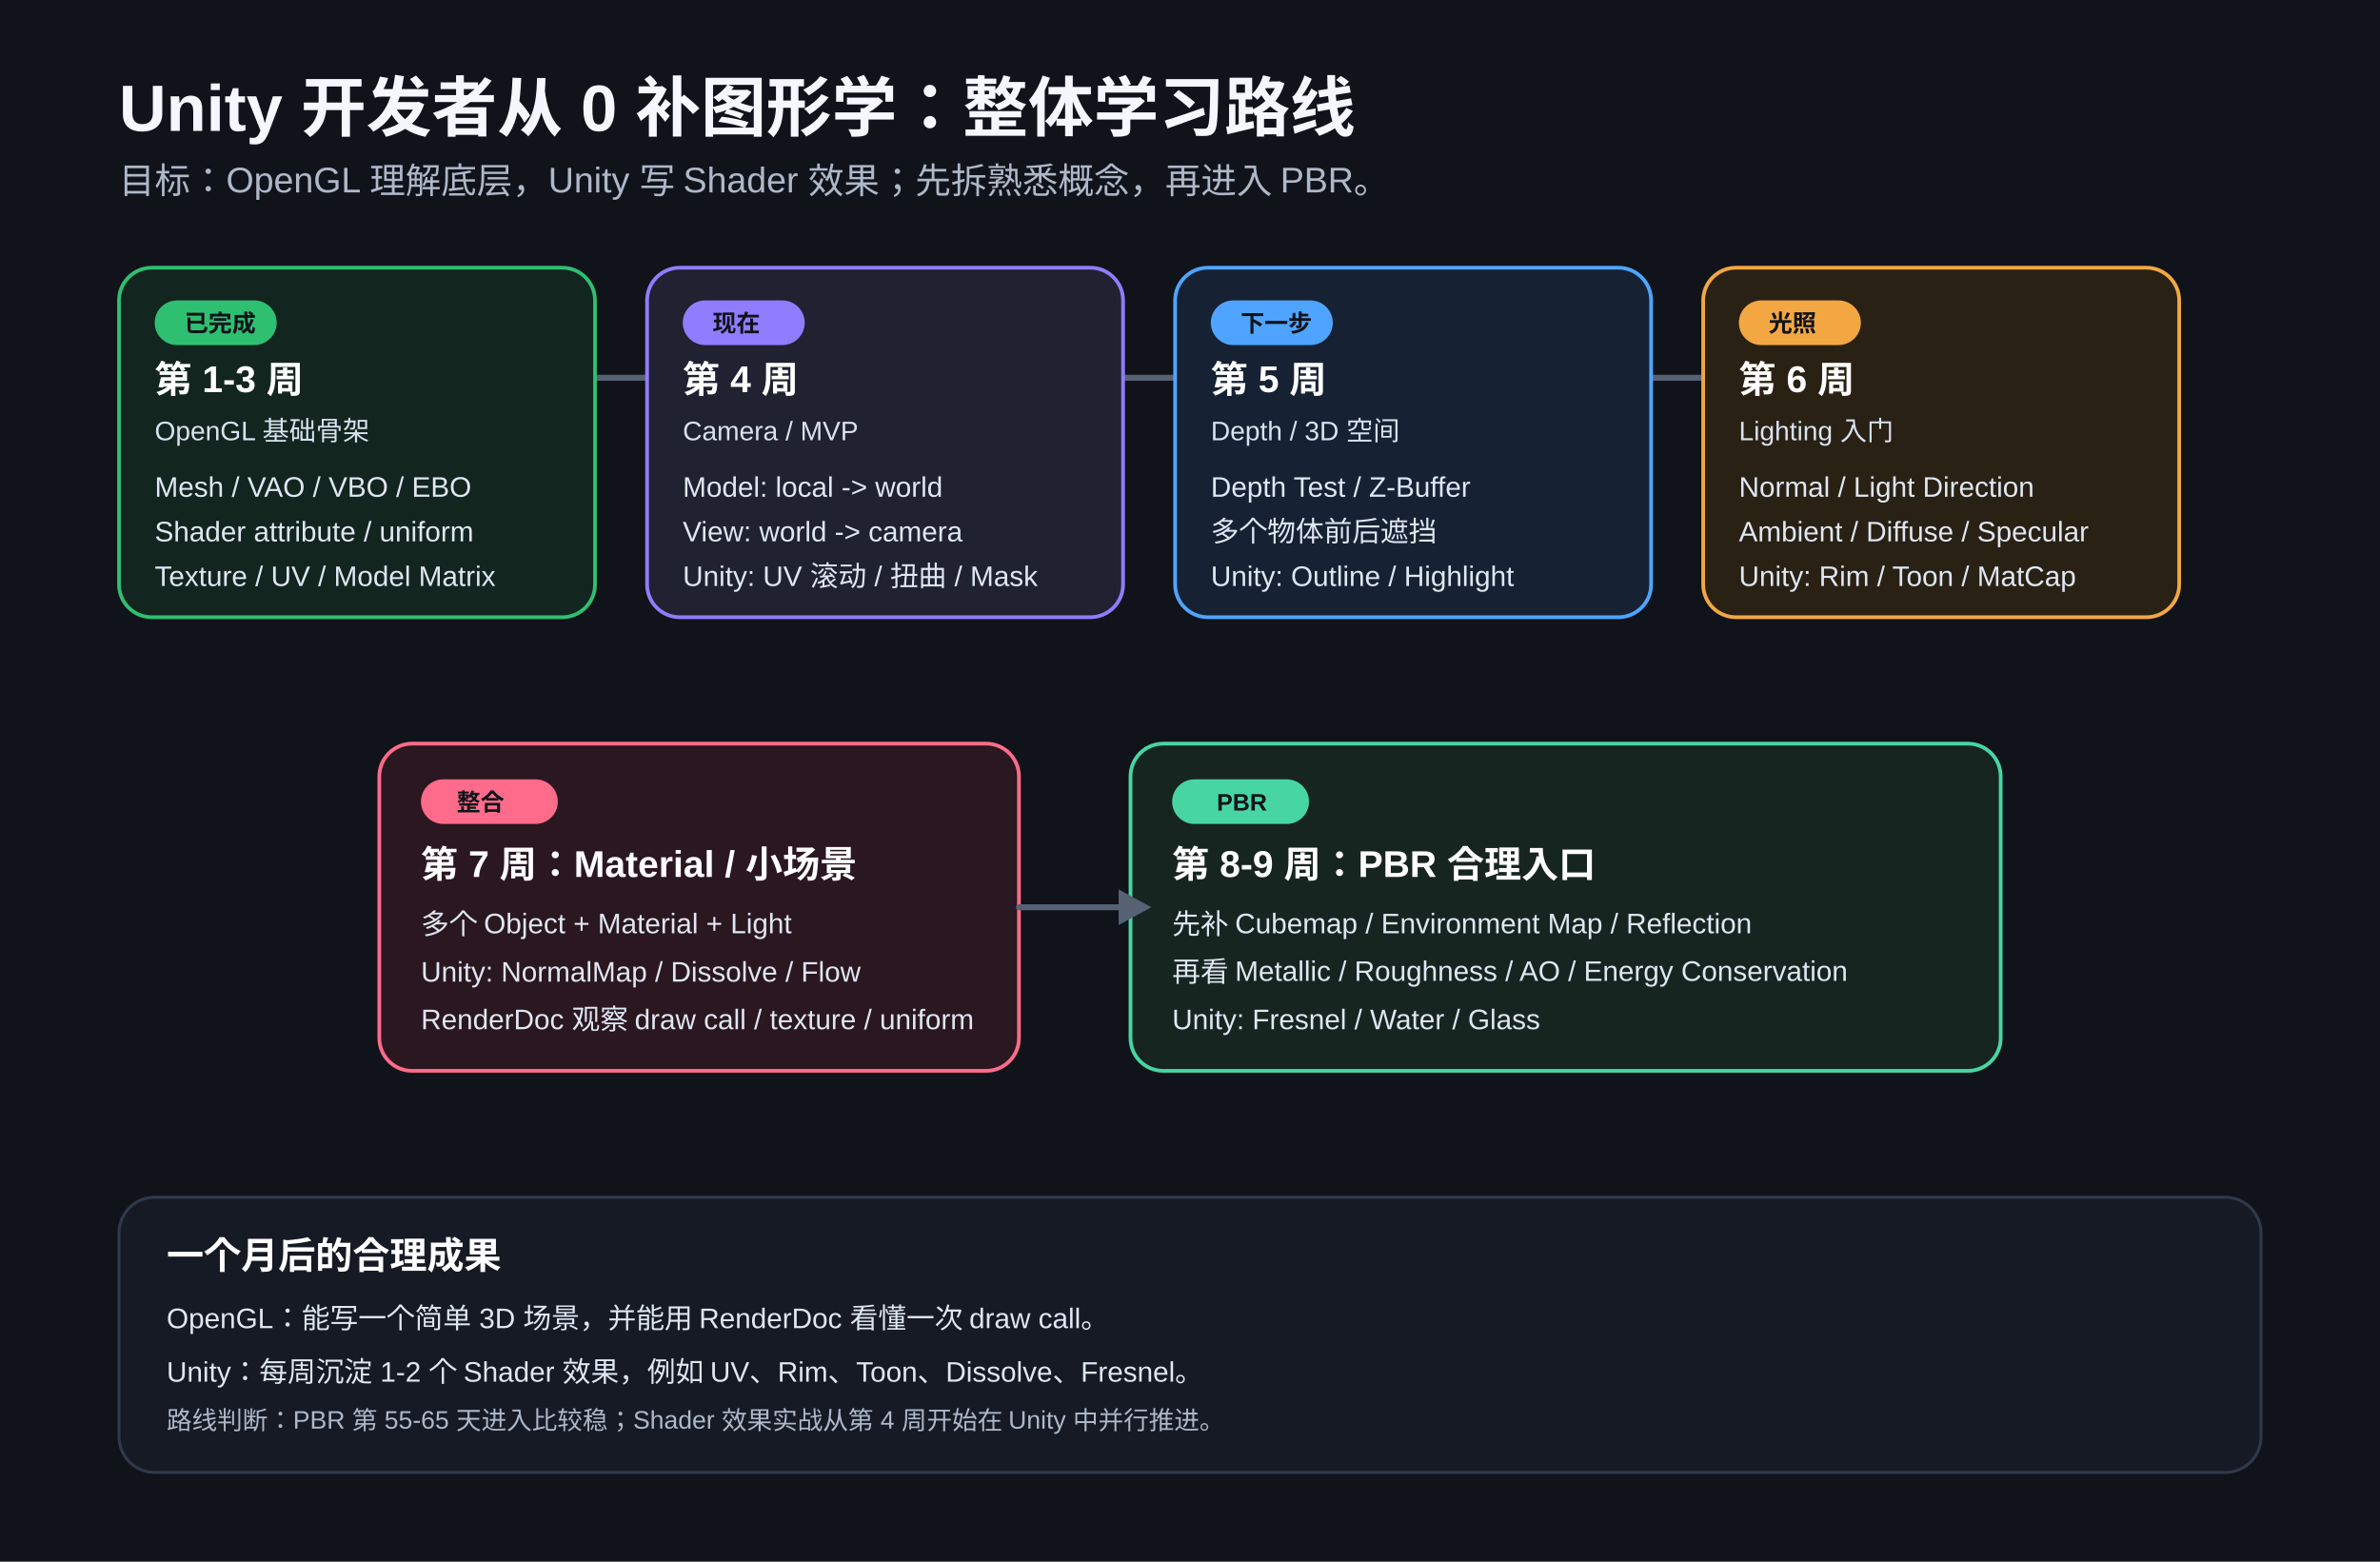
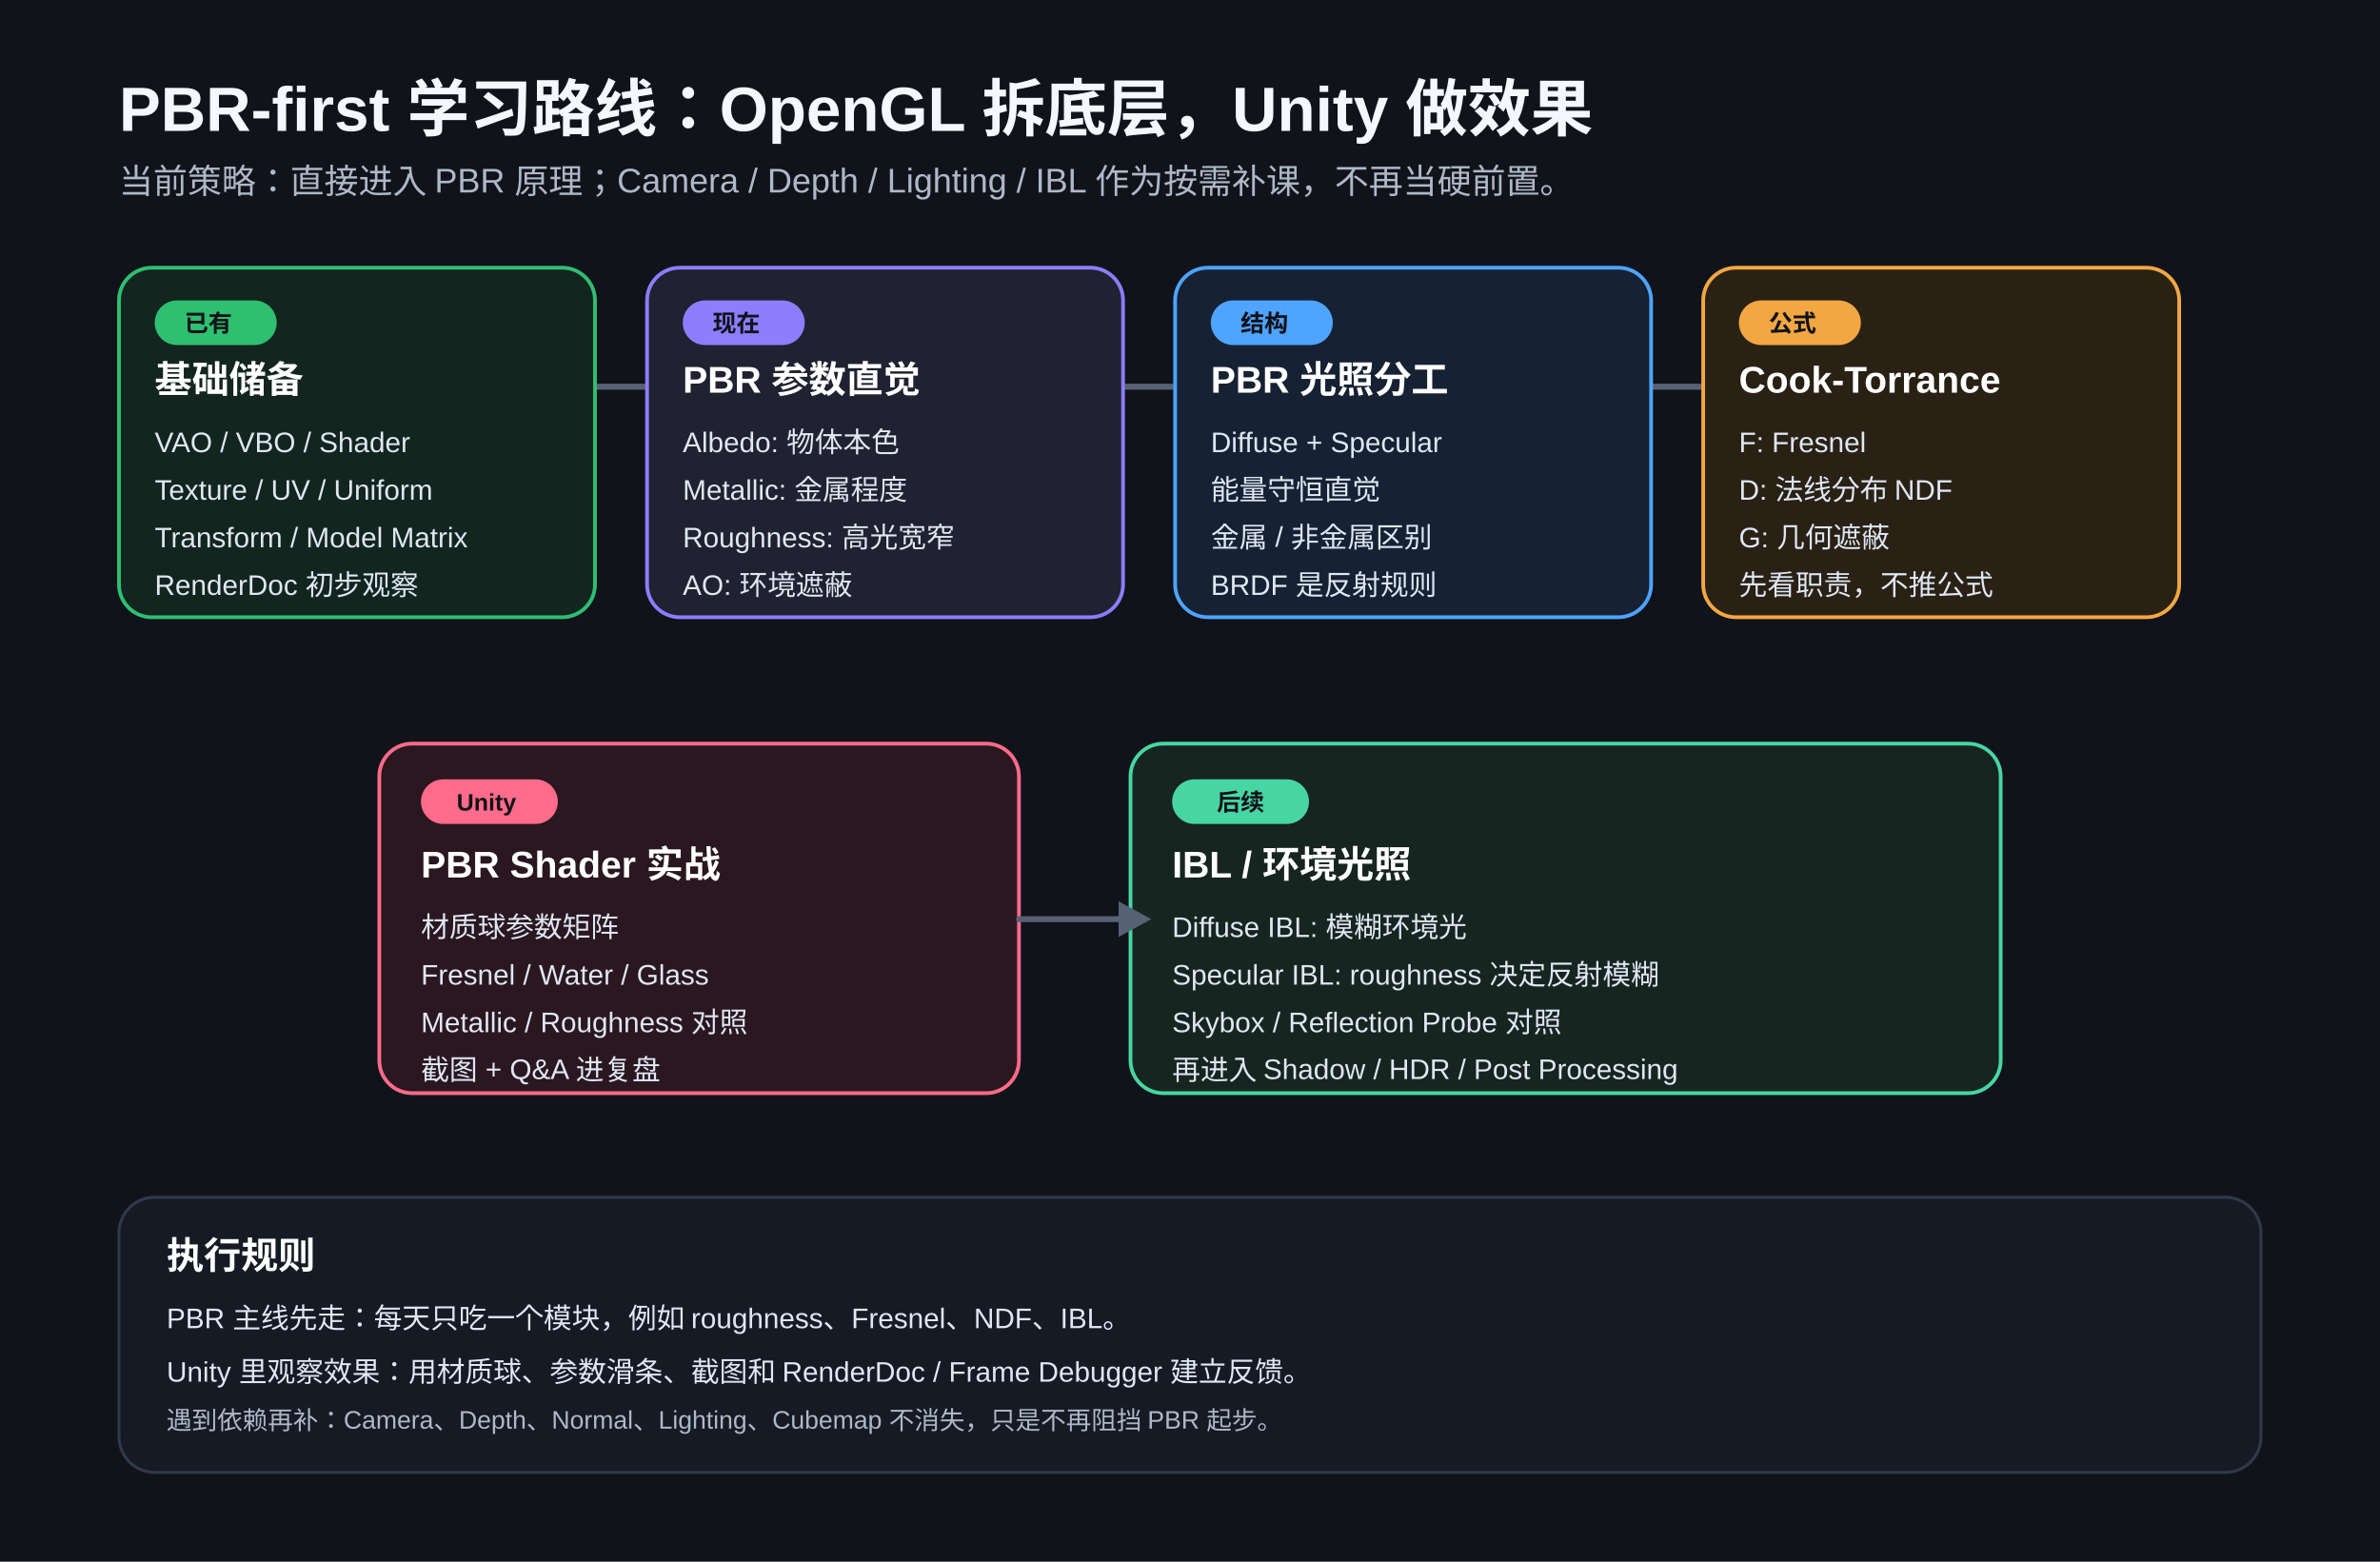
<svg xmlns="http://www.w3.org/2000/svg" width="1600" height="1050" viewBox="0 0 1600 1050">
  <defs>
    <style>
      .bg { fill: #10131a; }
-       .title { fill: #f4f7fb; font: 700 44px "PingFang SC", "Microsoft YaHei", Arial, sans-serif; }
-       .subtitle { fill: #aeb8c8; font: 24px "PingFang SC", "Microsoft YaHei", Arial, sans-serif; }
-       .week-title { fill: #ffffff; font: 700 25px "PingFang SC", "Microsoft YaHei", Arial, sans-serif; }
-       .week-range { fill: #d9e3f0; font: 18px "PingFang SC", "Microsoft YaHei", Arial, sans-serif; }
+       .title { fill: #f4f7fb; font: 700 42px "PingFang SC", "Microsoft YaHei", Arial, sans-serif; }
+       .subtitle { fill: #aeb8c8; font: 23px "PingFang SC", "Microsoft YaHei", Arial, sans-serif; }
+       .cardTitle { fill: #ffffff; font: 700 25px "PingFang SC", "Microsoft YaHei", Arial, sans-serif; }
      .body { fill: #dfe7f3; font: 19px "PingFang SC", "Microsoft YaHei", Arial, sans-serif; }
      .small { fill: #aeb8c8; font: 17px "PingFang SC", "Microsoft YaHei", Arial, sans-serif; }
      .tag { fill: #10131a; font: 700 16px "PingFang SC", "Microsoft YaHei", Arial, sans-serif; }
      .line { stroke: #566174; stroke-width: 4; stroke-linecap: round; }
      .arrow { fill: #566174; }
      .card { stroke-width: 2.5; rx: 22; }
-       .done { fill: #13251f; stroke: #2fbf71; }
+       .base { fill: #13251f; stroke: #2fbf71; }
      .now { fill: #202131; stroke: #8f7cff; }
-       .next1 { fill: #162233; stroke: #4ea4ff; }
-       .next2 { fill: #2a2115; stroke: #f3a742; }
-       .next3 { fill: #2a1720; stroke: #ff6b8a; }
-       .pbr { fill: #172521; stroke: #47d6a3; }
-       .chipDone { fill: #2fbf71; }
+       .pbr1 { fill: #162233; stroke: #4ea4ff; }
+       .pbr2 { fill: #2a2115; stroke: #f3a742; }
+       .unity { fill: #2a1720; stroke: #ff6b8a; }
+       .future { fill: #172521; stroke: #47d6a3; }
+       .chipBase { fill: #2fbf71; }
      .chipNow { fill: #8f7cff; }
-       .chipNext { fill: #4ea4ff; }
-       .chipLight { fill: #f3a742; }
-       .chipMat { fill: #ff6b8a; }
-       .chipPbr { fill: #47d6a3; }
+       .chipPbr1 { fill: #4ea4ff; }
+       .chipPbr2 { fill: #f3a742; }
+       .chipUnity { fill: #ff6b8a; }
+       .chipFuture { fill: #47d6a3; }
    </style>
  </defs>
  <rect class="bg" width="1600" height="1050" />
-   <text x="80" y="88" class="title">Unity 开发者从 0 补图形学：整体学习路线</text>
-   <text x="80" y="130" class="subtitle">目标：OpenGL 理解底层，Unity 写 Shader 效果；先拆熟悉概念，再进入 PBR。</text>
-   <line x1="165" y1="254" x2="1435" y2="254" class="line" />
-   <polygon points="1448,254 1426,242 1426,266" class="arrow" />
+   <text x="80" y="88" class="title">PBR-first 学习路线：OpenGL 拆底层，Unity 做效果</text>
+   <text x="80" y="130" class="subtitle">当前策略：直接进入 PBR 原理；Camera / Depth / Lighting / IBL 作为按需补课，不再当硬前置。</text>
+   <line x1="165" y1="260" x2="1435" y2="260" class="line" />
+   <polygon points="1448,260 1426,248 1426,272" class="arrow" />
  <g transform="translate(80,180)">
-     <rect class="card done" x="0" y="0" width="320" height="235" />
-     <rect class="chipDone" x="24" y="22" width="82" height="30" rx="15" />
-     <text x="44" y="43" class="tag">已完成</text>
-     <text x="24" y="84" class="week-title">第 1-3 周</text>
-     <text x="24" y="116" class="week-range">OpenGL 基础骨架</text>
-     <text x="24" y="154" class="body">Mesh / VAO / VBO / EBO</text>
-     <text x="24" y="184" class="body">Shader attribute / uniform</text>
-     <text x="24" y="214" class="body">Texture / UV / Model Matrix</text>
+     <rect class="card base" x="0" y="0" width="320" height="235" />
+     <rect class="chipBase" x="24" y="22" width="82" height="30" rx="15" />
+     <text x="44" y="43" class="tag">已有</text>
+     <text x="24" y="84" class="cardTitle">基础储备</text>
+     <text x="24" y="124" class="body">VAO / VBO / Shader</text>
+     <text x="24" y="156" class="body">Texture / UV / Uniform</text>
+     <text x="24" y="188" class="body">Transform / Model Matrix</text>
+     <text x="24" y="220" class="body">RenderDoc 初步观察</text>
  </g>
  <g transform="translate(435,180)">
    <rect class="card now" x="0" y="0" width="320" height="235" />
    <rect class="chipNow" x="24" y="22" width="82" height="30" rx="15" />
    <text x="44" y="43" class="tag">现在</text>
-     <text x="24" y="84" class="week-title">第 4 周</text>
-     <text x="24" y="116" class="week-range">Camera / MVP</text>
-     <text x="24" y="154" class="body">Model: local -&gt; world</text>
-     <text x="24" y="184" class="body">View: world -&gt; camera</text>
-     <text x="24" y="214" class="body">Unity: UV 滚动 / 扭曲 / Mask</text>
+     <text x="24" y="84" class="cardTitle">PBR 参数直觉</text>
+     <text x="24" y="124" class="body">Albedo: 物体本色</text>
+     <text x="24" y="156" class="body">Metallic: 金属程度</text>
+     <text x="24" y="188" class="body">Roughness: 高光宽窄</text>
+     <text x="24" y="220" class="body">AO: 环境遮蔽</text>
  </g>
  <g transform="translate(790,180)">
-     <rect class="card next1" x="0" y="0" width="320" height="235" />
-     <rect class="chipNext" x="24" y="22" width="82" height="30" rx="15" />
-     <text x="44" y="43" class="tag">下一步</text>
-     <text x="24" y="84" class="week-title">第 5 周</text>
-     <text x="24" y="116" class="week-range">Depth / 3D 空间</text>
-     <text x="24" y="154" class="body">Depth Test / Z-Buffer</text>
-     <text x="24" y="184" class="body">多个物体前后遮挡</text>
-     <text x="24" y="214" class="body">Unity: Outline / Highlight</text>
+     <rect class="card pbr1" x="0" y="0" width="320" height="235" />
+     <rect class="chipPbr1" x="24" y="22" width="82" height="30" rx="15" />
+     <text x="44" y="43" class="tag">结构</text>
+     <text x="24" y="84" class="cardTitle">PBR 光照分工</text>
+     <text x="24" y="124" class="body">Diffuse + Specular</text>
+     <text x="24" y="156" class="body">能量守恒直觉</text>
+     <text x="24" y="188" class="body">金属 / 非金属区别</text>
+     <text x="24" y="220" class="body">BRDF 是反射规则</text>
  </g>
  <g transform="translate(1145,180)">
-     <rect class="card next2" x="0" y="0" width="320" height="235" />
-     <rect class="chipLight" x="24" y="22" width="82" height="30" rx="15" />
-     <text x="44" y="43" class="tag">光照</text>
-     <text x="24" y="84" class="week-title">第 6 周</text>
-     <text x="24" y="116" class="week-range">Lighting 入门</text>
-     <text x="24" y="154" class="body">Normal / Light Direction</text>
-     <text x="24" y="184" class="body">Ambient / Diffuse / Specular</text>
-     <text x="24" y="214" class="body">Unity: Rim / Toon / MatCap</text>
+     <rect class="card pbr2" x="0" y="0" width="320" height="235" />
+     <rect class="chipPbr2" x="24" y="22" width="82" height="30" rx="15" />
+     <text x="44" y="43" class="tag">公式</text>
+     <text x="24" y="84" class="cardTitle">Cook-Torrance</text>
+     <text x="24" y="124" class="body">F: Fresnel</text>
+     <text x="24" y="156" class="body">D: 法线分布 NDF</text>
+     <text x="24" y="188" class="body">G: 几何遮蔽</text>
+     <text x="24" y="220" class="body">先看职责，不推公式</text>
  </g>
  <g transform="translate(255,500)">
-     <rect class="card next3" x="0" y="0" width="430" height="220" />
-     <rect class="chipMat" x="28" y="24" width="92" height="30" rx="15" />
-     <text x="52" y="45" class="tag">整合</text>
-     <text x="28" y="90" class="week-title">第 7 周：Material / 小场景</text>
-     <text x="28" y="128" class="body">多个 Object + Material + Light</text>
-     <text x="28" y="160" class="body">Unity: NormalMap / Dissolve / Flow</text>
-     <text x="28" y="192" class="body">RenderDoc 观察 draw call / texture / uniform</text>
+     <rect class="card unity" x="0" y="0" width="430" height="235" />
+     <rect class="chipUnity" x="28" y="24" width="92" height="30" rx="15" />
+     <text x="52" y="45" class="tag">Unity</text>
+     <text x="28" y="90" class="cardTitle">PBR Shader 实战</text>
+     <text x="28" y="130" class="body">材质球参数矩阵</text>
+     <text x="28" y="162" class="body">Fresnel / Water / Glass</text>
+     <text x="28" y="194" class="body">Metallic / Roughness 对照</text>
+     <text x="28" y="226" class="body">截图 + Q&amp;A 进复盘</text>
  </g>
  <g transform="translate(760,500)">
-     <rect class="card pbr" x="0" y="0" width="585" height="220" />
-     <rect class="chipPbr" x="28" y="24" width="92" height="30" rx="15" />
-     <text x="58" y="45" class="tag">PBR</text>
-     <text x="28" y="90" class="week-title">第 8-9 周：PBR 合理入口</text>
-     <text x="28" y="128" class="body">先补 Cubemap / Environment Map / Reflection</text>
-     <text x="28" y="160" class="body">再看 Metallic / Roughness / AO / Energy Conservation</text>
-     <text x="28" y="192" class="body">Unity: Fresnel / Water / Glass</text>
+     <rect class="card future" x="0" y="0" width="585" height="235" />
+     <rect class="chipFuture" x="28" y="24" width="92" height="30" rx="15" />
+     <text x="58" y="45" class="tag">后续</text>
+     <text x="28" y="90" class="cardTitle">IBL / 环境光照</text>
+     <text x="28" y="130" class="body">Diffuse IBL: 模糊环境光</text>
+     <text x="28" y="162" class="body">Specular IBL: roughness 决定反射模糊</text>
+     <text x="28" y="194" class="body">Skybox / Reflection Probe 对照</text>
+     <text x="28" y="226" class="body">再进入 Shadow / HDR / Post Processing</text>
  </g>
-   <line x1="685" y1="610" x2="760" y2="610" class="line" />
-   <polygon points="774,610 752,598 752,622" class="arrow" />
+   <line x1="685" y1="618" x2="760" y2="618" class="line" />
+   <polygon points="774,618 752,606 752,630" class="arrow" />
  <g transform="translate(80,805)">
    <rect x="0" y="0" width="1440" height="185" rx="24" fill="#151a24" stroke="#30394a" stroke-width="2" />
-     <text x="32" y="48" class="week-title">一个月后的合理成果</text>
-     <text x="32" y="88" class="body">OpenGL：能写一个简单 3D 场景，并能用 RenderDoc 看懂一次 draw call。</text>
-     <text x="32" y="124" class="body">Unity：每周沉淀 1-2 个 Shader 效果，例如 UV、Rim、Toon、Dissolve、Fresnel。</text>
-     <text x="32" y="156" class="small">路线判断：PBR 第 55-65 天进入比较稳；Shader 效果实战从第 4 周开始在 Unity 中并行推进。</text>
+     <text x="32" y="48" class="cardTitle">执行规则</text>
+     <text x="32" y="88" class="body">PBR 主线先走：每天只吃一个模块，例如 roughness、Fresnel、NDF、IBL。</text>
+     <text x="32" y="124" class="body">Unity 里观察效果：用材质球、参数滑条、截图和 RenderDoc / Frame Debugger 建立反馈。</text>
+     <text x="32" y="156" class="small">遇到依赖再补：Camera、Depth、Normal、Lighting、Cubemap 不消失，只是不再阻挡 PBR 起步。</text>
  </g>
</svg>
